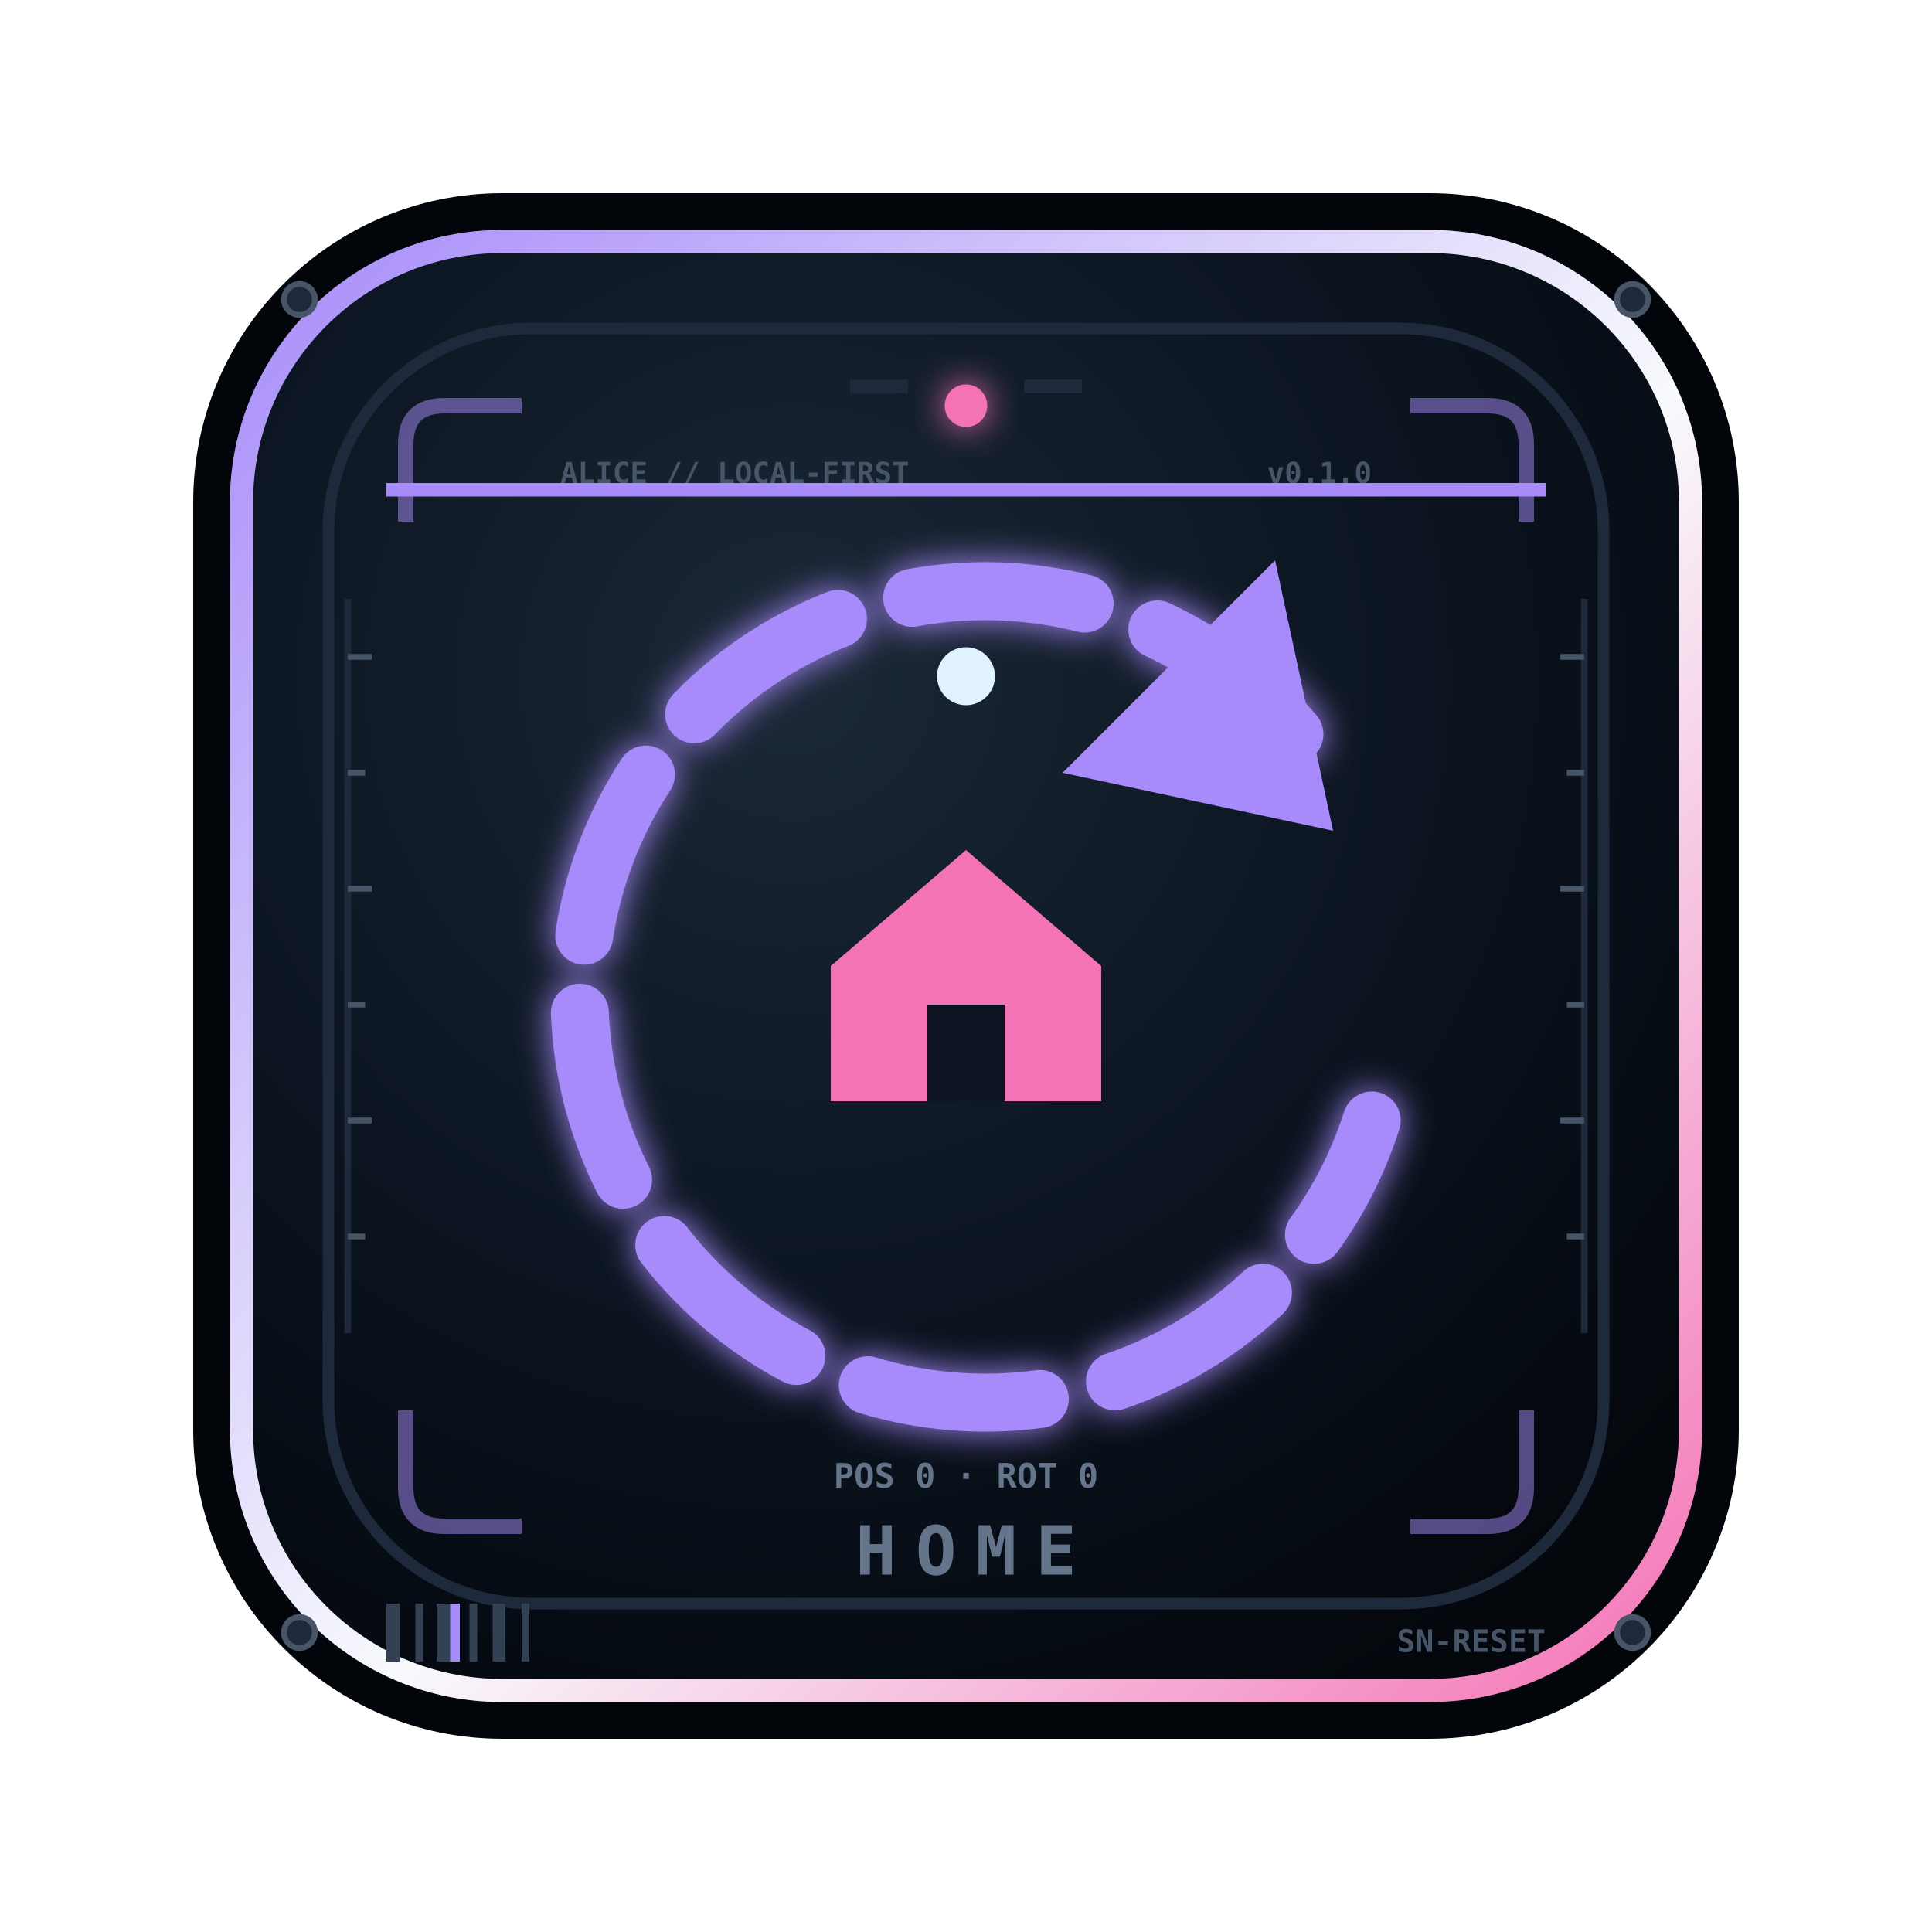
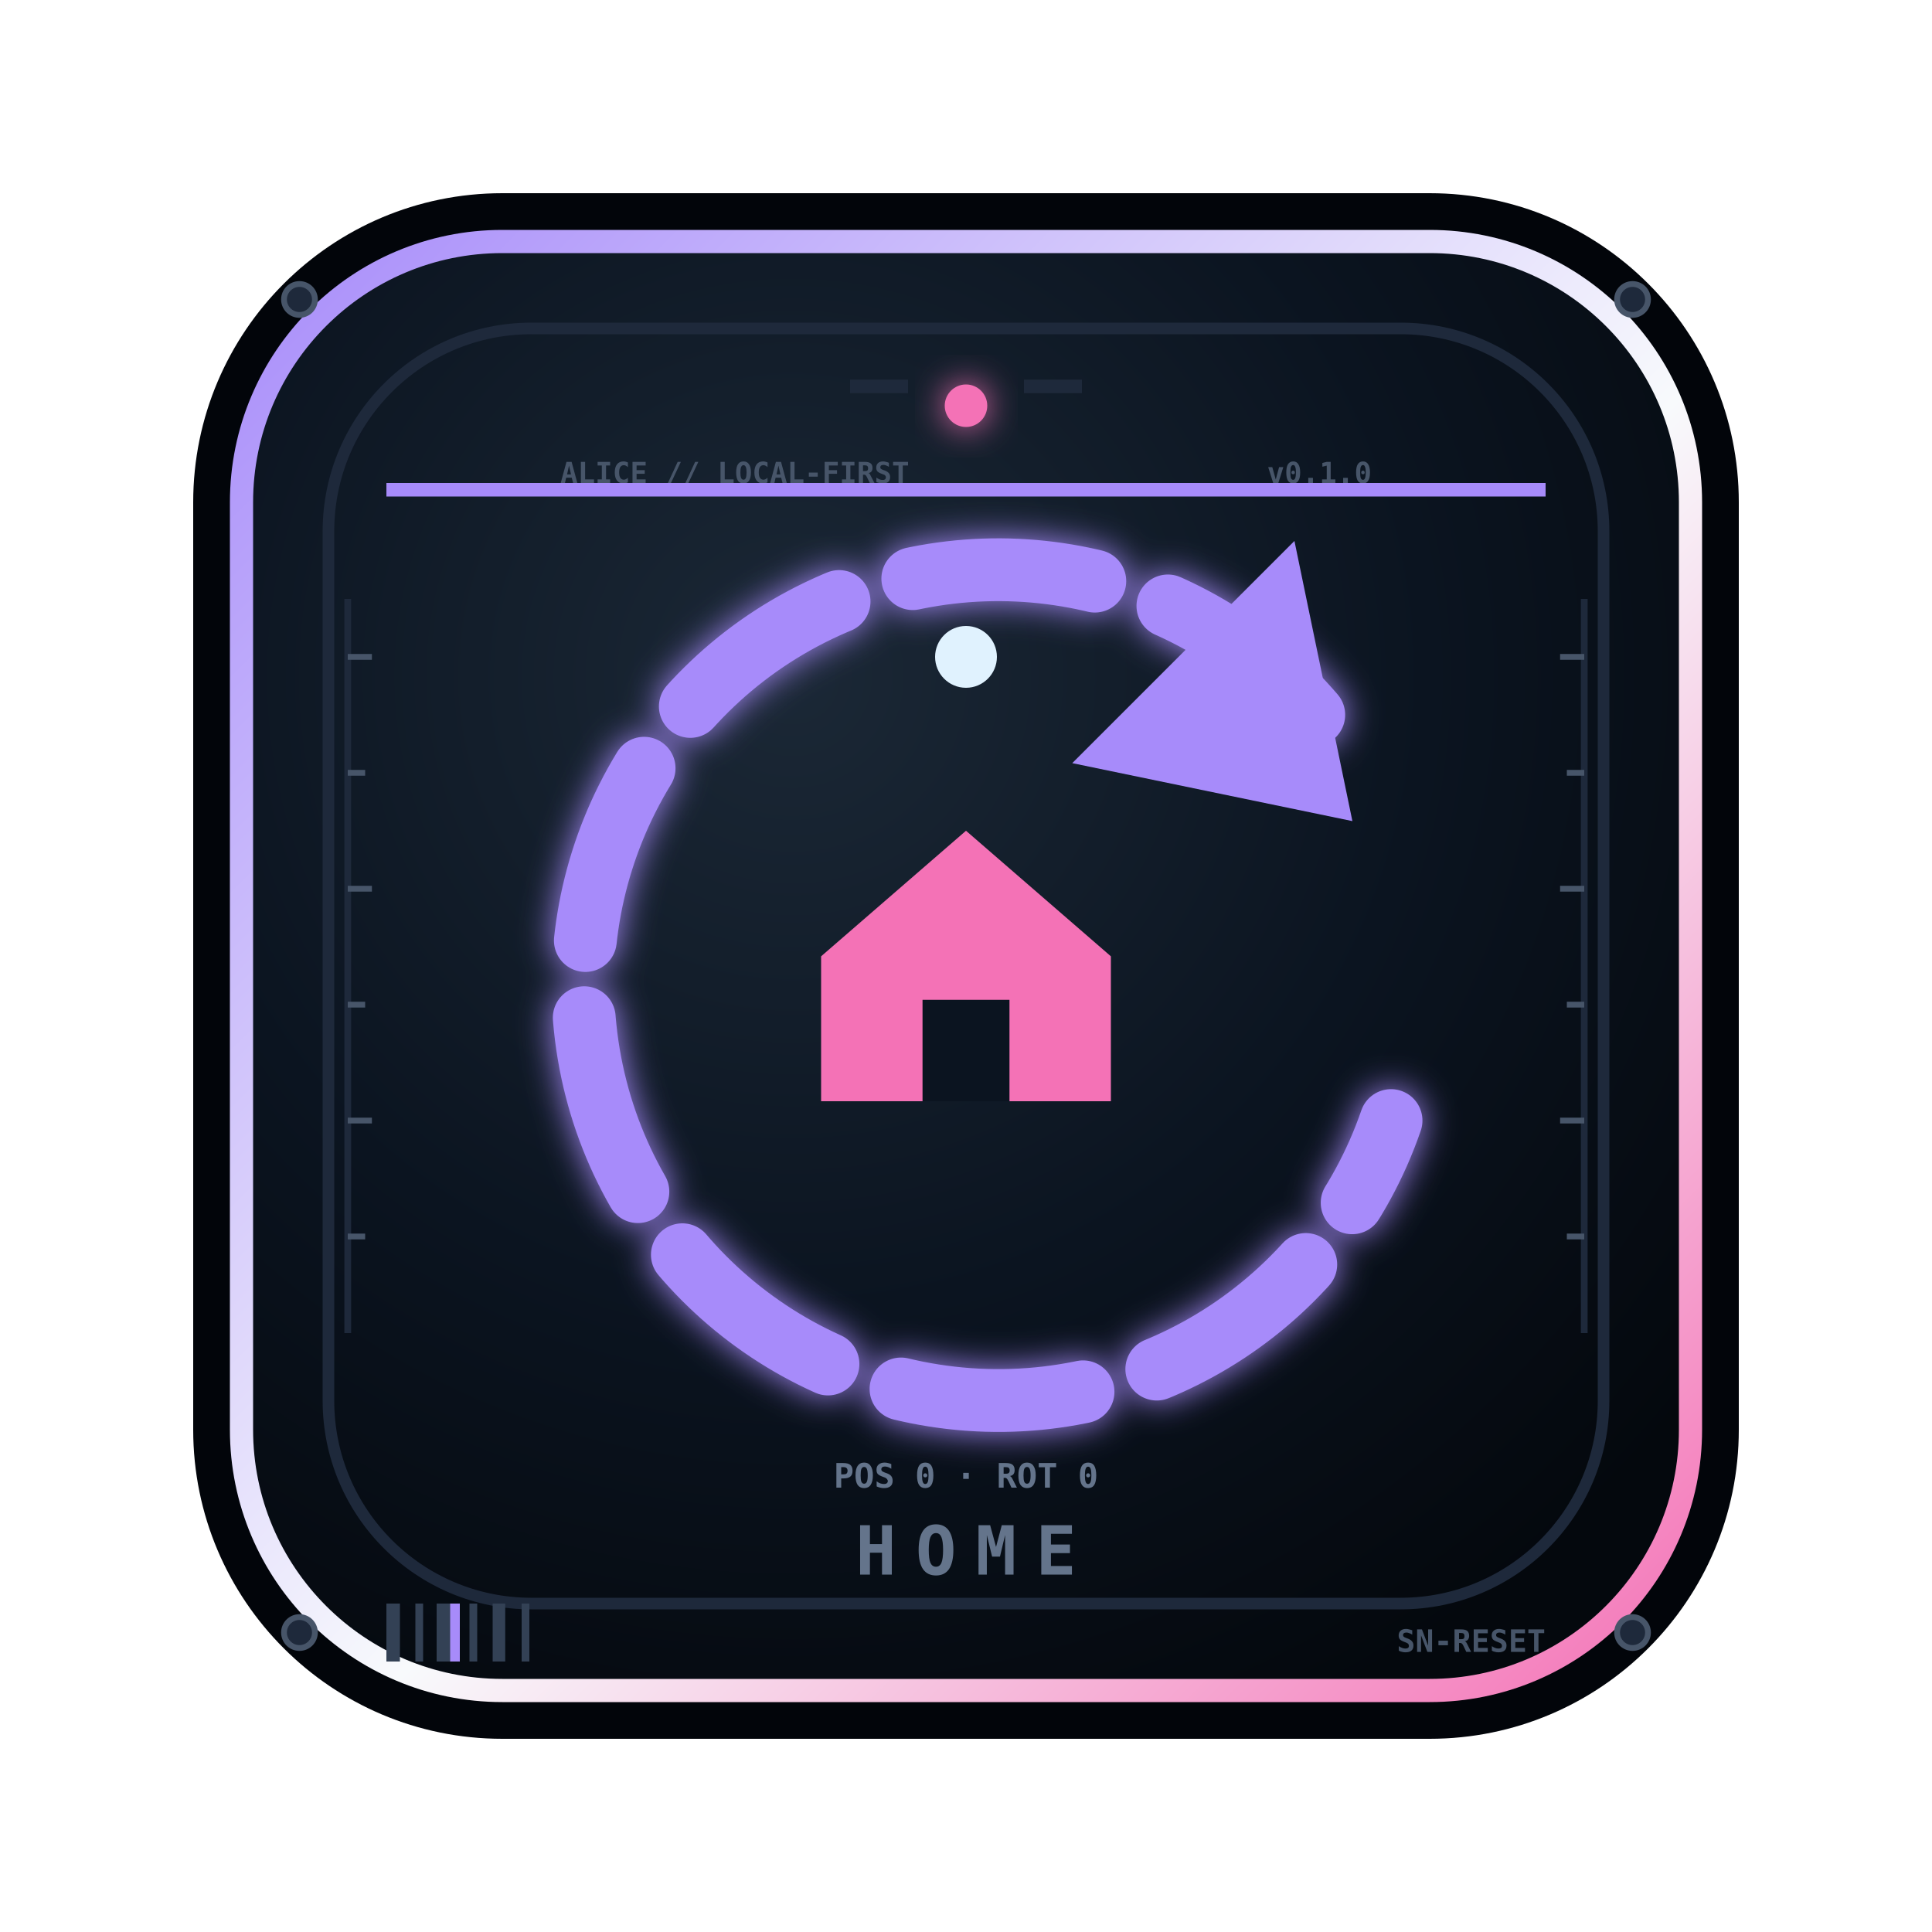
<svg xmlns="http://www.w3.org/2000/svg" viewBox="0 0 200 200" role="img" aria-label="Restablecer vista">
  <style>
    .reset-dash{animation:resetDash 2.8s linear infinite}.reset-blink{animation:resetBlink 1.6s steps(2,end) infinite}.reset-blink2{animation:resetBlink 2.3s steps(2,end) .5s infinite}.reset-scan{animation:resetScan 4.2s ease-in-out infinite}.reset-spin{transform-box:fill-box;transform-origin:50% 50%;animation:resetSpin 16s linear infinite}
    @keyframes resetDash{to{stroke-dashoffset:-26}}@keyframes resetBlink{50%{opacity:.25}}
    @keyframes resetScan{0%,100%{y:50px;opacity:.06}50%{y:140px;opacity:.4}}
    @keyframes resetSpin{to{transform:rotate(360deg)}}
    @media(prefers-reduced-motion:reduce){.reset-dash,.reset-blink,.reset-blink2,.reset-scan,.reset-spin{animation:none}}
  </style>
  <defs>
    <radialGradient id="reset-plate" cx="38%" cy="30%" r="80%">
      <stop stop-color="#1b2836" />
      <stop offset=".55" stop-color="#0b1420" />
      <stop offset="1" stop-color="#04080d" />
    </radialGradient>
    <linearGradient id="reset-ga" x1="0" y1="0" x2="1" y2="1">
      <stop stop-color="#a78bfa" />
      <stop offset=".55" stop-color="#f8fafc" />
      <stop offset="1" stop-color="#f472b6" />
    </linearGradient>
    <linearGradient id="reset-gb" x1="0" x2="1">
      <stop stop-color="#f472b6" />
      <stop offset="1" stop-color="#a78bfa" />
    </linearGradient>
    <linearGradient id="reset-metal" x1="0" y1="0" x2="1" y2="1">
      <stop stop-color="#94a3b8" />
      <stop offset=".35" stop-color="#334155" />
      <stop offset=".7" stop-color="#111827" />
      <stop offset="1" stop-color="#020617" />
    </linearGradient>
+     <linearGradient id="reset-screen-bg" x1="0" y1="0" x2="0" y2="1">
+       <stop stop-color="#06121d" />
+       <stop offset="1" stop-color="#02070e" />
+     </linearGradient>
    <radialGradient id="reset-halo">
      <stop stop-color="#fff" />
      <stop offset=".2" stop-color="#a78bfa" />
      <stop offset=".7" stop-color="#f472b6" />
      <stop offset="1" stop-color="#07111d" />
    </radialGradient>
    <filter id="reset-shadow" x="-45%" y="-45%" width="190%" height="200%">
      <feDropShadow dx="0" dy="4" stdDeviation="2.6" flood-color="#000" flood-opacity=".85" />
    </filter>
    <filter id="reset-glow" x="-70%" y="-70%" width="240%" height="240%">
      <feGaussianBlur stdDeviation="1.8" result="b" />
      <feMerge>
        <feMergeNode in="b" />
        <feMergeNode in="SourceGraphic" />
      </feMerge>
    </filter>
  </defs>
  <rect x="20" y="20" width="160" height="160" rx="32" fill="#02050a" />
  <rect x="25" y="25" width="150" height="150" rx="27" fill="url(#reset-plate)" stroke="url(#reset-ga)" stroke-width="2.4" />
  <rect x="34" y="34" width="132" height="132" rx="21" fill="none" stroke="#1e293b" stroke-width="1.2" />
-   <path d="M42 54v-8q0-4 4-4h8M158 54v-8q0-4-4-4h-8M42 146v8q0 4 4 4h8M158 146v8q0 4-4 4h-8" fill="none" stroke="#a78bfa" stroke-width="1.6" opacity=".5" />
  <g fill="#1e293b" stroke="#475569" stroke-width=".6">
    <circle cx="31" cy="31" r="1.6" />
    <circle cx="169" cy="31" r="1.6" />
    <circle cx="31" cy="169" r="1.6" />
    <circle cx="169" cy="169" r="1.6" />
  </g>
  <path d="M88 40h6M106 40h6" stroke="#1e293b" stroke-width="1.4" />
  <g font-family="Consolas,monospace" font-weight="900">
    <text x="58" y="50" fill="#475569" font-size="3">ALICE // LOCAL-FIRST</text>
    <text x="142" y="50" fill="#475569" font-size="3" text-anchor="end">v0.1.0</text>
  </g>
  <path d="M36 62v76M164 62v76" stroke="#1e293b" stroke-width=".7" />
  <path d="M36 68h2.5M36 80h1.8M36 92h2.5M36 104h1.8M36 116h2.5M36 128h1.8M164 68h-2.5M164 80h-1.8M164 92h-2.5M164 104h-1.8M164 116h-2.5M164 128h-1.8" stroke="#475569" stroke-width=".6" />
  <circle class="reset-blink" cx="100" cy="42" r="2.2" fill="#f472b6" filter="url(#reset-glow)" />
-   <path class="reset-dash" d="M134 76a42 42 0 1 0 8 40" fill="none" stroke="#a78bfa" stroke-width="6" stroke-linecap="round" stroke-dasharray="18 8" filter="url(#reset-glow)" />
-   <path d="m132 58 6 28-28-6z" fill="#a78bfa" />
-   <path d="M86 100l14-12 14 12v14H86z" fill="#f472b6" />
-   <rect x="96" y="104" width="8" height="10" fill="#0b1420" />
-   <circle class="reset-blink" cx="100" cy="70" r="3" fill="#e0f2fe" />
+   <path class="reset-dash" d="M136 74a43 43 0 1 0 8 42" fill="none" stroke="#a78bfa" stroke-width="6.5" stroke-linecap="round" stroke-dasharray="19 8" filter="url(#reset-glow)" />
+   <path d="m134 56 6 29-29-6z" fill="#a78bfa" />
+   <path d="M85 99l15-13 15 13v15H85z" fill="#f472b6" />
+   <rect x="95.5" y="103.5" width="9" height="10.5" fill="#0b1420" />
+   <circle class="reset-blink" cx="100" cy="68" r="3.2" fill="#e0f2fe" />
  <g font-family="Consolas,monospace" font-weight="900">
    <text x="100" y="154" fill="#64748b" font-size="3.5" text-anchor="middle">POS 0 · ROT 0</text>
  </g>
  <rect class="reset-scan" x="40" y="50" width="120" height="1.4" fill="#a78bfa" />
  <g fill="#334155">
    <rect x="40" y="166" width="1.4" height="6" />
    <rect x="43" y="166" width=".8" height="6" />
    <rect x="45.2" y="166" width="1.8" height="6" />
    <rect x="48.6" y="166" width=".8" height="6" />
    <rect x="51" y="166" width="1.3" height="6" />
    <rect x="54" y="166" width=".8" height="6" />
  </g>
  <rect x="46.6" y="166" width="1" height="6" fill="#a78bfa" />
  <g font-family="Consolas,monospace" font-weight="900">
    <text x="160" y="171" fill="#475569" font-size="3.2" text-anchor="end">SN-RESET</text>
  </g>
  <g font-family="Consolas,monospace" font-weight="900">
    <text x="100" y="163" fill="#64748b" font-size="7" text-anchor="middle" letter-spacing="2">HOME</text>
  </g>
</svg>
